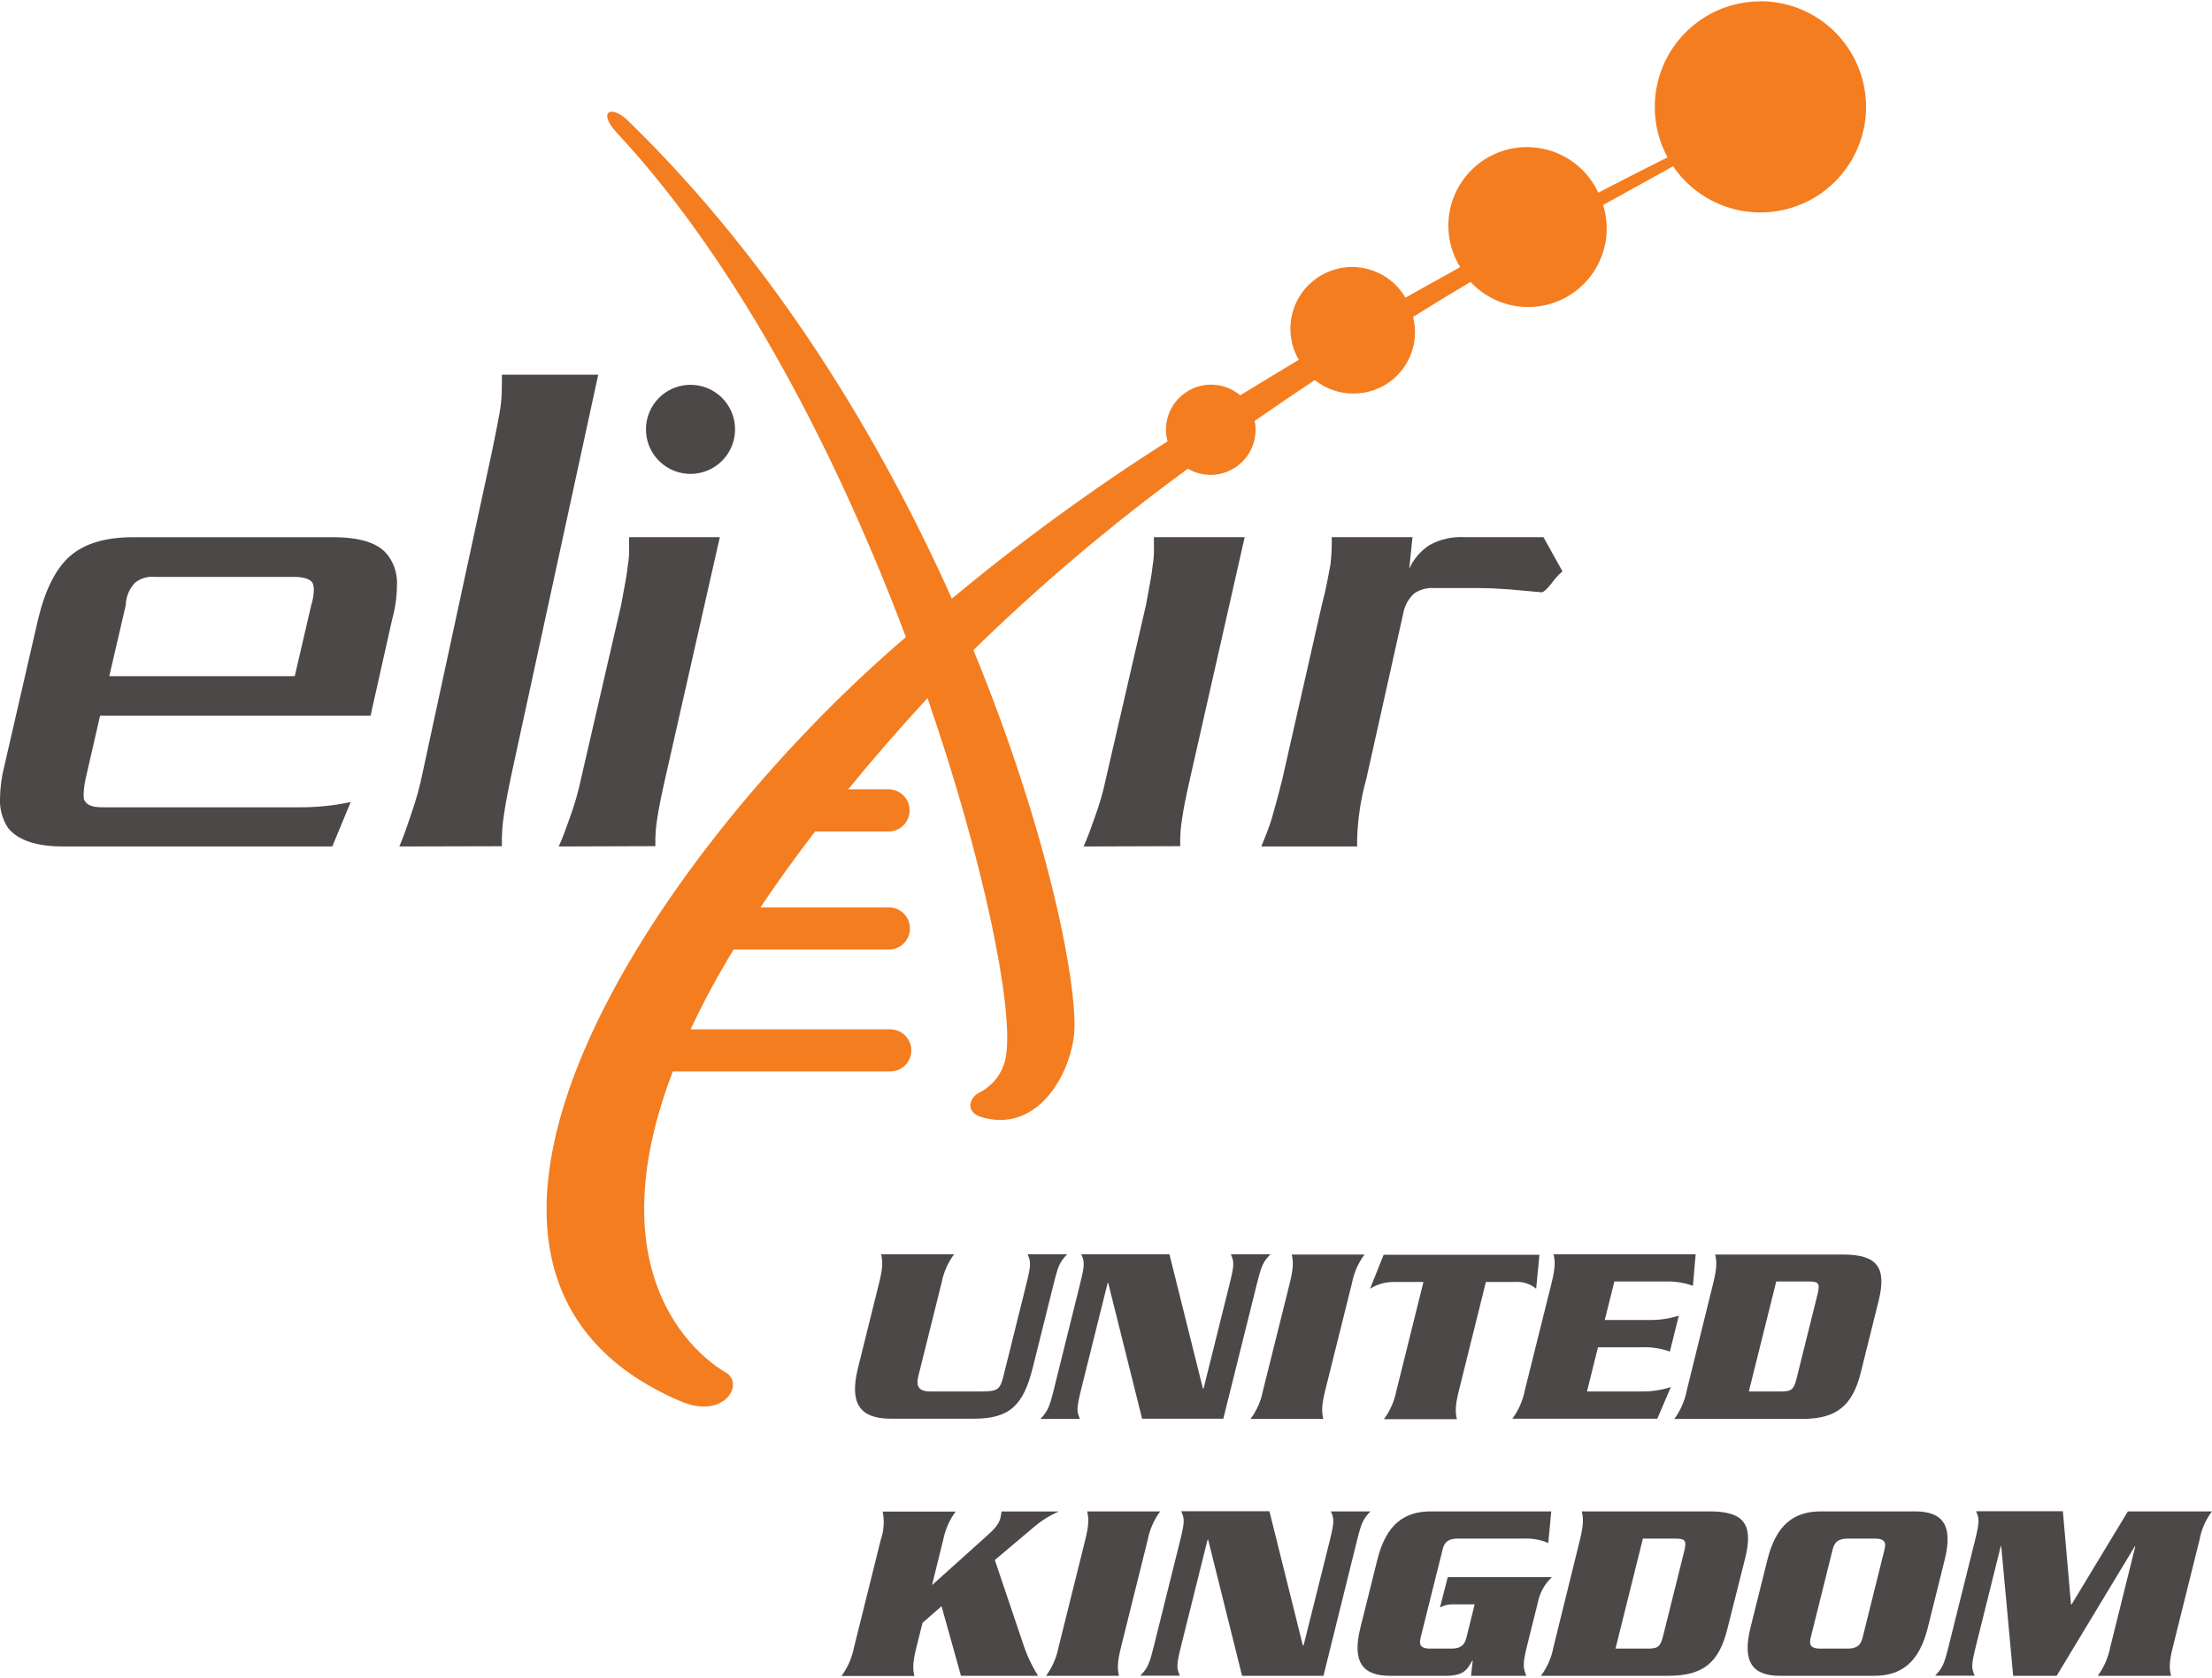
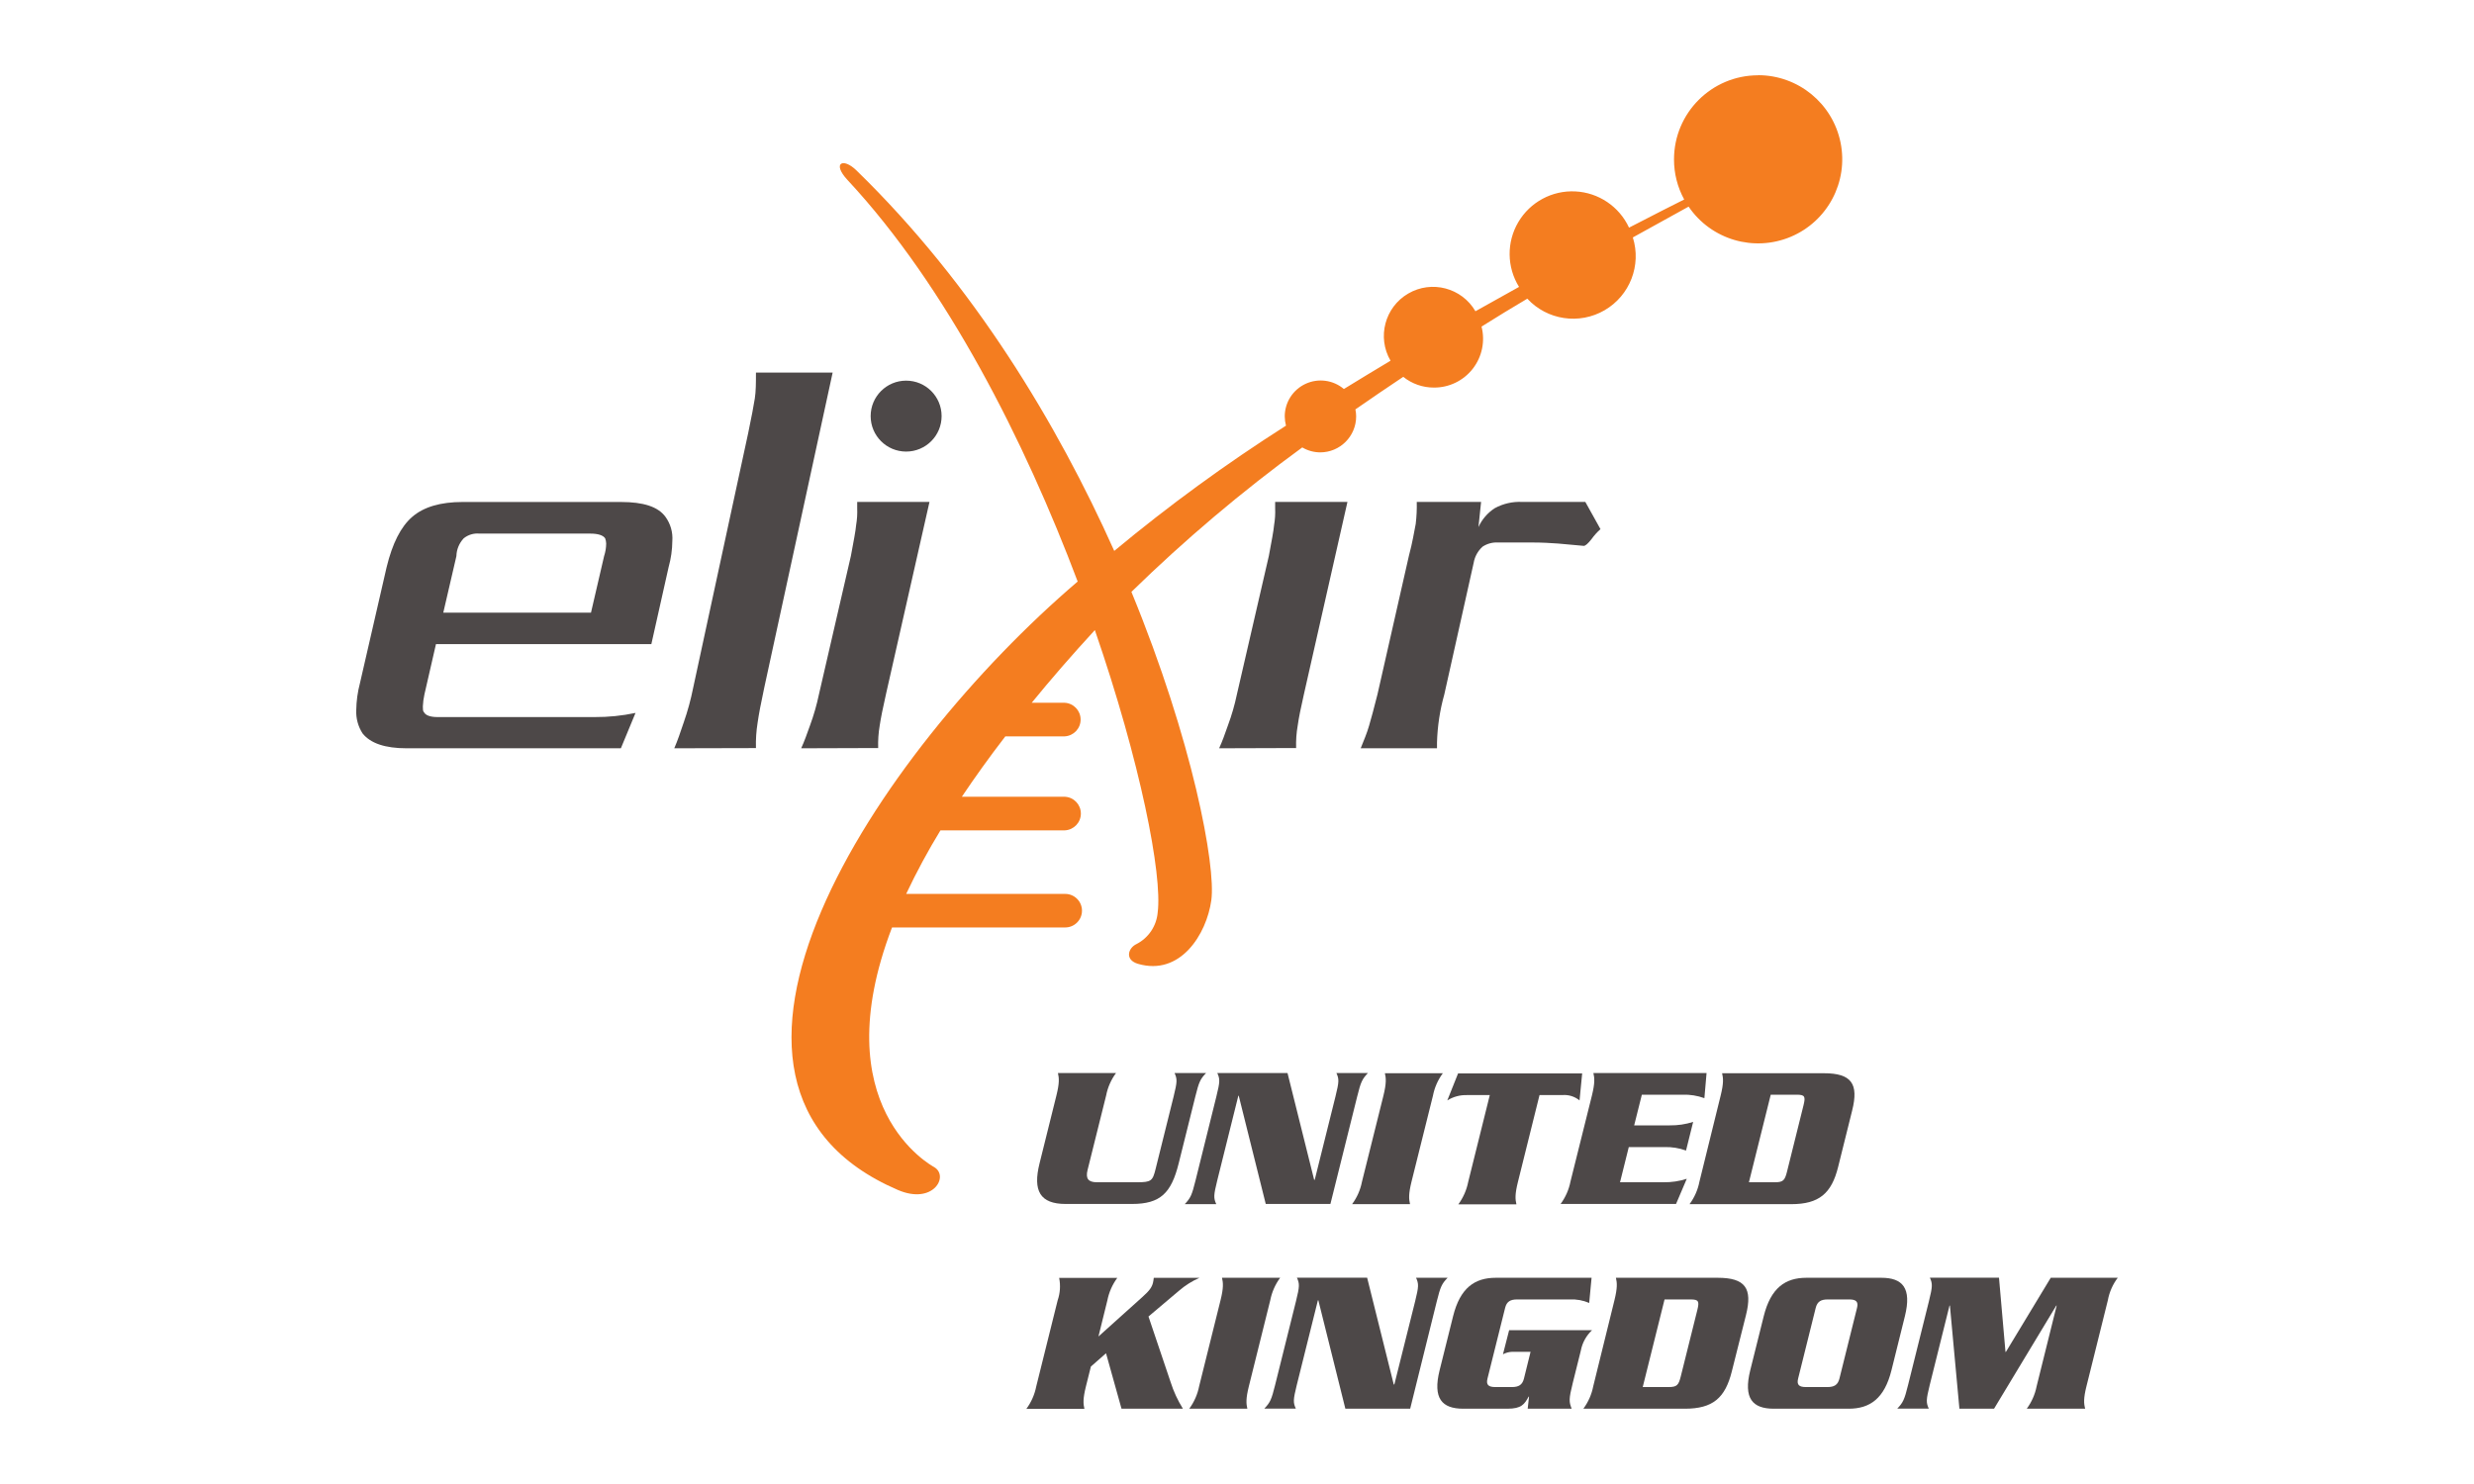
- <svg xmlns="http://www.w3.org/2000/svg" width="356px" height="270px" viewBox="0 0 356 270" version="1.1">
-   <defs />
-   <g id="Page-1" stroke="none" stroke-width="1" fill="none" fill-rule="evenodd">
-     <g id="Nodes" transform="translate(-1, 0)">
-       <path d="M90.92,136.27 C91.55,134.9 92.08,133.42 92.72,131.61 C93.466,129.576 94.064,127.49 94.51,125.37 L100.97,97.37 C101.5,94.51 101.92,92.37 102.03,91.12 C102.218,90.004 102.289,88.871 102.24,87.74 L102.24,86.47 L116.85,86.47 L108.06,125.32 C107.433,128.073 107.01,130.19 106.79,131.67 C106.536,133.173 106.432,134.697 106.48,136.22 L90.92,136.27 Z" id="Shape" fill="#4D4848" />
-       <path d="M284.32,0.22 C274.931,0.22 267.32,7.831 267.32,17.22 C267.312,20.054 268.021,22.844 269.38,25.33 C267.69,26.18 263.75,28.15 258.23,31.02 C256.256,26.75 252.075,23.928 247.376,23.694 C242.678,23.46 238.238,25.853 235.849,29.906 C233.461,33.959 233.519,39.003 236,43 C233.16,44.573 230.223,46.213 227.19,47.92 C224.429,43.181 218.349,41.579 213.61,44.34 C208.871,47.101 207.269,53.181 210.03,57.92 C206.91,59.79 203.75,61.7 200.6,63.64 C198.441,61.813 195.417,61.406 192.852,62.597 C190.287,63.789 188.647,66.362 188.65,69.19 C188.657,69.818 188.741,70.443 188.9,71.05 C176.804,78.745 165.211,87.202 154.19,96.37 C142.7,70.69 125.77,42.5 102.19,19.55 L102.12,19.48 C99.36,16.76 97.12,17.96 100.25,21.35 L100.37,21.48 C120.37,43 136.09,74.15 146.8,102.56 C106.17,137.25 61.39,204.47 110.47,225.56 C117.62,228.63 120.88,222.75 117.8,220.94 C117.25,220.62 95.39,208.8 109.28,172.49 L144.28,172.49 C145.491,172.49 146.61,171.844 147.216,170.795 C147.821,169.746 147.821,168.454 147.216,167.405 C146.61,166.356 145.491,165.71 144.28,165.71 L112.14,165.71 C114.218,161.305 116.531,157.016 119.07,152.86 L144.23,152.86 C146.033,152.762 147.446,151.271 147.446,149.465 C147.446,147.659 146.033,146.168 144.23,146.07 L123.39,146.07 C125.99,142.19 128.9,138.12 132.18,133.86 L144.18,133.86 C145.983,133.762 147.396,132.271 147.396,130.465 C147.396,128.659 145.983,127.168 144.18,127.07 L137.51,127.07 C141.31,122.403 145.523,117.55 150.15,112.51 L150.27,112.37 C159.49,139.09 163.95,161.87 162.97,169.47 C162.736,172.186 161.124,174.592 158.7,175.84 C156.98,176.65 156.27,179.03 158.97,179.84 C167.56,182.37 172.86,173.84 173.81,166.99 C174.76,160.14 170.07,134.8 157.66,104.65 C168.458,94.105 179.998,84.346 192.19,75.45 C193.287,76.098 194.536,76.443 195.81,76.45 C199.821,76.45 203.074,73.201 203.08,69.19 C203.081,68.709 203.031,68.23 202.93,67.76 C206.183,65.5 209.407,63.307 212.6,61.18 C214.352,62.588 216.533,63.354 218.78,63.35 C221.846,63.375 224.749,61.975 226.637,59.56 C228.525,57.144 229.184,53.989 228.42,51.02 C231.607,49.02 234.69,47.14 237.67,45.38 C241.688,49.715 248.174,50.688 253.286,47.72 C258.398,44.753 260.772,38.639 259,33 C264.4,30 268.34,27.86 270.27,26.77 C274.825,33.458 283.462,36.008 290.919,32.867 C298.376,29.726 302.586,21.765 300.984,13.834 C299.382,5.903 292.411,0.2 284.32,0.2 L284.32,0.22 Z" id="Shape" fill="#F47D20" />
-       <path d="M54.48,136.27 L11.18,136.27 C6.84,136.27 3.88,135.27 2.28,133.27 C1.369,131.866 0.921,130.212 1,128.54 C1.027,126.717 1.275,124.903 1.74,123.14 L7.14,99.64 C8.3,94.88 9.99,91.49 12.32,89.48 C14.65,87.47 18.04,86.48 22.49,86.48 L54.49,86.48 C59.04,86.48 62,87.43 63.49,89.48 C64.515,90.888 65.007,92.613 64.88,94.35 C64.863,96.139 64.611,97.917 64.13,99.64 L60.64,115.21 L17.11,115.21 L14.78,125.37 C14.602,126.169 14.495,126.982 14.46,127.8 C14.46,128.33 14.46,128.8 14.68,128.96 C14.99,129.6 15.94,129.96 17.43,129.96 L49.18,129.96 C51.955,129.977 54.725,129.695 57.44,129.12 L54.48,136.27 Z M51.09,97.42 C51.361,96.6 51.502,95.743 51.51,94.88 C51.503,94.517 51.432,94.158 51.3,93.82 C50.88,93.19 49.82,92.87 48.3,92.87 L25.89,92.87 C24.75,92.762 23.613,93.103 22.72,93.82 C21.8,94.797 21.273,96.079 21.24,97.42 L18.59,108.85 L48.44,108.85 L51.09,97.42 Z" id="Shape" fill="#4D4848" />
-       <path d="M65.27,136.27 C65.94,134.73 66.5,133.07 67.18,131.05 C67.979,128.764 68.617,126.425 69.09,124.05 L80.21,72.55 C80.88,69.34 81.33,66.97 81.55,65.55 C81.77,64.13 81.78,62.46 81.78,60.32 L97.28,60.32 L83.46,124 C82.793,127.093 82.343,129.47 82.11,131.13 C81.84,132.816 81.729,134.523 81.78,136.23 L65.27,136.27 Z" id="Shape" fill="#4D4848" />
-       <path d="M243.89,94.88 C242.3,94.77 240.71,94.67 238.89,94.67 L231.8,94.67 C230.68,94.597 229.567,94.892 228.63,95.51 C227.678,96.37 227.044,97.525 226.83,98.79 L220.9,125.37 C220.008,128.544 219.511,131.815 219.42,135.11 L219.42,136.27 L204,136.27 C204.63,134.68 205.27,133.2 205.69,131.72 C206.11,130.24 206.69,128.22 207.39,125.37 L213.74,97.37 C214.48,94.62 214.8,92.5 215.12,90.91 C215.295,89.437 215.365,87.953 215.33,86.47 L228.33,86.47 L227.8,91.55 C228.509,89.994 229.647,88.673 231.08,87.74 C232.795,86.802 234.738,86.362 236.69,86.47 L249.4,86.47 L252.46,91.97 C251.788,92.568 251.184,93.239 250.66,93.97 C249.92,94.92 249.4,95.35 249.08,95.35 C247.17,95.2 245.47,95 243.89,94.88 L243.89,94.88 Z" id="Shape" fill="#4D4848" />
-       <path d="M175.39,136.27 C176.02,134.9 176.55,133.42 177.18,131.61 C177.934,129.578 178.536,127.492 178.98,125.37 L185.44,97.37 C185.97,94.51 186.39,92.37 186.5,91.12 C186.688,90.004 186.759,88.871 186.71,87.74 L186.71,86.47 L201.32,86.47 L192.53,125.32 C191.9,128.07 191.47,130.19 191.27,131.67 C191.008,133.172 190.901,134.696 190.95,136.22 L175.39,136.27 Z" id="Shape" fill="#4D4848" />
-       <path d="M119.3,69.11 C119.304,72.012 117.559,74.63 114.878,75.742 C112.198,76.855 109.112,76.242 107.06,74.19 C105.008,72.138 104.395,69.052 105.508,66.372 C106.62,63.691 109.238,61.946 112.14,61.95 C116.094,61.95 119.3,65.156 119.3,69.11 L119.3,69.11 Z" id="Shape" fill="#4D4848" />
-       <path d="M158.86,224 C161.67,224 161.95,223.71 162.54,221.35 L166.19,206.67 C166.93,203.67 166.94,203.16 166.38,201.92 L172.75,201.92 C171.57,203.16 171.32,203.69 170.58,206.67 L167.21,220.2 C165.71,226.2 163.52,228.39 157.77,228.39 L144.37,228.39 C139.2,228.39 137.71,225.74 139.09,220.2 L142.5,206.47 C143.13,203.94 143.05,202.95 142.81,201.92 L154.55,201.92 C153.55,203.267 152.867,204.822 152.55,206.47 L148.8,221.52 C148.37,223.26 148.93,224 150.7,224 L158.86,224 Z" id="Shape" fill="#4D4848" />
-       <path d="M179.35,206.51 L179.27,206.51 L175,223.67 C174.26,226.67 174.25,227.18 174.81,228.43 L168.44,228.43 C169.61,227.18 169.87,226.65 170.61,223.67 L174.83,206.67 C175.57,203.67 175.58,203.16 175.02,201.92 L189.21,201.92 L194.59,223.5 L194.71,223.5 L198.9,206.67 C199.64,203.67 199.65,203.16 199.09,201.92 L205.46,201.92 C204.29,203.16 204.03,203.69 203.29,206.67 L197.88,228.39 L184.81,228.39 L179.35,206.51 Z" id="Shape" fill="#4D4848" />
-       <path d="M202.26,228.43 C203.26,227.083 203.944,225.528 204.26,223.88 L208.59,206.51 C209.21,203.98 209.13,202.99 208.89,201.96 L220.6,201.96 C219.6,203.307 218.916,204.862 218.6,206.51 L214.27,223.88 C213.65,226.4 213.73,227.39 213.97,228.43 L202.26,228.43 Z" id="Shape" fill="#4D4848" />
-       <path d="M248.76,202 L248.23,207.46 C247.251,206.652 245.993,206.264 244.73,206.38 L240.14,206.38 L235.78,223.92 C235.15,226.44 235.23,227.43 235.47,228.47 L223.73,228.47 C224.722,227.118 225.405,225.565 225.73,223.92 L230.09,206.38 L225.5,206.38 C224.089,206.334 222.696,206.71 221.5,207.46 L223.68,202 L248.76,202 Z" id="Shape" fill="#4D4848" />
-       <path d="M265.18,224 C266.781,224.029 268.376,223.793 269.9,223.3 L267.73,228.39 L244.4,228.39 C245.396,227.041 246.08,225.486 246.4,223.84 L250.73,206.47 C251.35,203.94 251.27,202.95 251.03,201.92 L273.9,201.92 L273.46,207 C272.048,206.489 270.551,206.251 269.05,206.3 L260.82,206.3 L259.27,212.5 L266.47,212.5 C268.071,212.522 269.665,212.286 271.19,211.8 L269.75,217.59 C268.351,217.081 266.868,216.844 265.38,216.89 L258.18,216.89 L256.41,224 L265.18,224 Z" id="Shape" fill="#4D4848" />
-       <path d="M276.74,206.51 C277.37,203.98 277.28,202.99 277.04,201.96 L297.6,201.96 C303.22,201.96 304.67,204.11 303.33,209.48 L300.49,220.9 C299.16,226.27 296.63,228.43 291.01,228.43 L270.46,228.43 C271.456,227.08 272.139,225.526 272.46,223.88 L276.74,206.51 Z M282.46,224 L287.72,224 C289.37,224 289.72,223.63 290.16,221.85 L293.49,208.45 C293.93,206.67 293.78,206.3 292.12,206.3 L286.87,206.3 L282.46,224 Z" id="Shape" fill="#4D4848" />
-       <path d="M165.57,264.36 C166.172,266.264 167.012,268.086 168.07,269.78 L155.66,269.78 L152.53,258.57 L149.47,261.26 L148.47,265.26 C147.84,267.78 147.92,268.78 148.16,269.81 L136.43,269.81 C137.424,268.459 138.107,266.906 138.43,265.26 L142.75,247.89 C143.255,246.428 143.362,244.857 143.06,243.34 L154.8,243.34 C153.806,244.691 153.123,246.244 152.8,247.89 L151,255.18 L159.9,247.18 C161.39,245.85 161.8,245.18 162.02,244.32 C162.093,243.99 162.147,243.656 162.18,243.32 L171.41,243.32 C169.91,243.978 168.518,244.858 167.28,245.93 L161.11,251.14 L165.57,264.36 Z" id="Shape" fill="#4D4848" />
-       <path d="M169.35,269.78 C170.344,268.429 171.027,266.876 171.35,265.23 L175.67,247.86 C176.3,245.34 176.21,244.34 175.97,243.31 L187.72,243.31 C186.726,244.661 186.043,246.214 185.72,247.86 L181.4,265.23 C180.77,267.75 180.85,268.75 181.09,269.78 L169.35,269.78 Z" id="Shape" fill="#4D4848" />
-       <path d="M195.44,247.86 L195.35,247.86 L191.08,265 C190.34,268 190.33,268.52 190.89,269.76 L184.52,269.76 C185.7,268.52 185.96,267.98 186.7,265 L190.92,248.05 C191.66,245.05 191.67,244.53 191.11,243.29 L205.3,243.29 L210.68,264.88 L210.8,264.88 L215,248.07 C215.74,245.07 215.75,244.55 215.19,243.31 L221.56,243.31 C220.38,244.55 220.12,245.09 219.38,248.07 L214,269.78 L200.9,269.78 L195.44,247.86 Z" id="Shape" fill="#4D4848" />
-       <path d="M250.76,253.9 C249.585,255.001 248.79,256.448 248.49,258.03 L246.86,264.57 C246.05,267.84 246.08,268.37 246.64,269.78 L237.75,269.78 L238.02,267.34 L237.94,267.34 C237.1,268.87 236.51,269.78 233.65,269.78 L224.72,269.78 C220.42,269.78 218.53,267.71 219.95,262 L222.67,251.09 C224.09,245.38 227.01,243.31 231.31,243.31 L250.66,243.31 L250.18,248.4 C248.957,247.872 247.63,247.63 246.3,247.69 L235.59,247.69 C234.27,247.69 233.5,248.11 233.19,249.39 L229.62,263.7 C229.3,264.98 229.86,265.4 231.19,265.4 L234.58,265.4 C235.9,265.4 236.67,264.98 236.99,263.7 L238.33,258.28 L234.57,258.28 C233.933,258.305 233.31,258.476 232.75,258.78 L234,253.9 L250.76,253.9 Z" id="Shape" fill="#4D4848" />
-       <path d="M255.28,247.86 C255.9,245.34 255.82,244.34 255.58,243.31 L276.14,243.31 C281.76,243.31 283.21,245.46 281.87,250.84 L279,262.25 C277.66,267.63 275.14,269.78 269.52,269.78 L249,269.78 C249.998,268.432 250.682,266.877 251,265.23 L255.28,247.86 Z M261,265.4 L266.25,265.4 C267.91,265.4 268.25,265.02 268.69,263.24 L272.03,249.84 C272.47,248.07 272.31,247.69 270.66,247.69 L265.41,247.69 L261,265.4 Z" id="Shape" fill="#4D4848" />
-       <path d="M285.45,251.09 C286.87,245.38 289.78,243.31 294.08,243.31 L309.22,243.31 C313.52,243.31 315.4,245.38 313.98,251.09 L311.27,262 C309.85,267.71 306.93,269.78 302.63,269.78 L287.49,269.78 C283.19,269.78 281.31,267.71 282.73,262 L285.45,251.09 Z M292.4,263.7 C292.08,264.98 292.64,265.4 293.96,265.4 L298.35,265.4 C299.67,265.4 300.43,264.98 300.75,263.7 L304.31,249.39 C304.63,248.11 304.07,247.69 302.75,247.69 L298.37,247.69 C297.04,247.69 296.28,248.11 295.96,249.39 L292.4,263.7 Z" id="Shape" fill="#4D4848" />
-       <path d="M343.46,243.31 L357,243.31 C355.987,244.65 355.302,246.208 355,247.86 L350.68,265.23 C350.05,267.75 350.14,268.75 350.42,269.78 L338.61,269.78 C339.604,268.429 340.287,266.876 340.61,265.23 L344.66,248.93 L344.58,248.93 L332,269.78 L325,269.78 L323.08,248.93 L323,248.93 L319,265 C318.26,268 318.25,268.52 318.81,269.76 L312.44,269.76 C313.62,268.52 313.88,267.98 314.62,265 L318.84,248.05 C319.58,245.05 319.59,244.53 319.03,243.29 L333,243.29 L334.31,258.29 L334.4,258.29 L343.46,243.31 Z" id="Shape" fill="#4D4848" />
-     </g>
+ <svg xmlns="http://www.w3.org/2000/svg" width="500" height="300" viewBox="0 100 500 300">
+   <defs>
+     <style>.cls-1{fill:#4d4848;}.cls-2{fill:#f47d20;}</style>
+   </defs>
+   <g id="Nodes">
+     <path class="cls-1" d="M161.92,251.27c.63-1.37,1.16-2.85,1.8-4.66a45.12,45.12,0,0,0,1.79-6.24l6.46-28c.53-2.86.95-5,1.06-6.25a16.14,16.14,0,0,0,.21-3.38v-1.27h14.61l-8.79,38.85q-.94,4.13-1.27,6.35a23,23,0,0,0-.31,4.55Z" />
+     <path class="cls-2" d="M355.32,115.22a17,17,0,0,0-17,17,16.81,16.81,0,0,0,2.06,8.11c-1.69.85-5.63,2.82-11.15,5.69A12.65,12.65,0,1,0,307,158q-4.26,2.36-8.81,4.92a9.93,9.93,0,0,0-17.16,10c-3.12,1.87-6.28,3.78-9.43,5.72a7.26,7.26,0,0,0-11.95,5.55,7.65,7.65,0,0,0,.25,1.86,337.79,337.79,0,0,0-34.71,25.32c-11.49-25.68-28.42-53.87-52-76.82l-.07-.07c-2.76-2.72-5-1.52-1.87,1.87l.12.13c20,21.52,35.72,52.67,46.43,81.08-40.63,34.69-85.41,101.91-36.33,123,7.15,3.07,10.41-2.81,7.33-4.62-.55-.32-22.41-12.14-8.52-48.45h35a3.39,3.39,0,1,0,0-6.78H183.14a135.68,135.68,0,0,1,6.93-12.85h25.16a3.4,3.4,0,0,0,0-6.79H194.39c2.6-3.88,5.51-7.95,8.79-12.21h12a3.4,3.4,0,0,0,0-6.79h-6.67q5.7-7,12.64-14.56l.12-.14c9.22,26.72,13.68,49.5,12.7,57.1a7.93,7.93,0,0,1-4.27,6.37c-1.72.81-2.43,3.19.27,4,8.59,2.53,13.89-6,14.84-12.85s-3.74-32.19-16.15-62.34a316.1,316.1,0,0,1,34.53-29.2,7.19,7.19,0,0,0,3.62,1,7.27,7.27,0,0,0,7.27-7.26,6.74,6.74,0,0,0-.15-1.43q4.88-3.39,9.67-6.58a9.84,9.84,0,0,0,6.18,2.17,9.87,9.87,0,0,0,9.64-12.33q4.78-3,9.25-5.64A12.64,12.64,0,0,0,330,148c5.4-3,9.34-5.14,11.27-6.23a17,17,0,1,0,14.05-26.57Z" />
+     <path class="cls-1" d="M125.48,251.27H82.18c-4.34,0-7.3-1-8.9-3A8,8,0,0,1,72,243.54a22.47,22.47,0,0,1,.74-5.4l5.4-23.5c1.16-4.76,2.85-8.15,5.18-10.16s5.72-3,10.17-3h32c4.55,0,7.51.95,9,3a7.36,7.36,0,0,1,1.39,4.87,20.42,20.42,0,0,1-.75,5.29l-3.49,15.57H88.11l-2.33,10.16a14,14,0,0,0-.32,2.43c0,.53,0,1,.22,1.16.31.64,1.26,1,2.75,1h31.75a38.76,38.76,0,0,0,8.26-.84Zm-3.39-38.85a8.34,8.34,0,0,0,.42-2.54,3.07,3.07,0,0,0-.21-1.06c-.42-.63-1.48-.95-3-.95H96.89a4.4,4.4,0,0,0-3.17.95,5.45,5.45,0,0,0-1.48,3.6l-2.65,11.43h29.85Z" />
+     <path class="cls-1" d="M136.27,251.27c.67-1.54,1.23-3.2,1.91-5.22a52,52,0,0,0,1.91-7l11.12-51.5c.67-3.21,1.12-5.58,1.34-7s.23-3.09.23-5.23h15.5L154.46,239q-1,4.64-1.35,7.13a27.12,27.12,0,0,0-.33,5.1Z" />
+     <path class="cls-1" d="M314.89,209.88c-1.59-.11-3.18-.21-5-.21h-7.09a5.15,5.15,0,0,0-3.17.84,5.7,5.7,0,0,0-1.8,3.28l-5.93,26.58a40.11,40.11,0,0,0-1.48,9.74v1.16H275c.63-1.59,1.27-3.07,1.69-4.55s1-3.5,1.7-6.35l6.35-28c.74-2.75,1.06-4.87,1.38-6.46a31.44,31.44,0,0,0,.21-4.44h13l-.53,5.08a9,9,0,0,1,3.28-3.81,10.48,10.48,0,0,1,5.61-1.27H320.4l3.06,5.5a12.16,12.16,0,0,0-1.8,2c-.74.95-1.26,1.38-1.58,1.38C318.17,210.2,316.47,210,314.89,209.88Z" />
+     <path class="cls-1" d="M246.39,251.27c.63-1.37,1.16-2.85,1.79-4.66a43.67,43.67,0,0,0,1.8-6.24l6.46-28c.53-2.86.95-5,1.06-6.25a16.14,16.14,0,0,0,.21-3.38v-1.27h14.61l-8.79,38.85c-.63,2.75-1.06,4.87-1.26,6.35a22.31,22.31,0,0,0-.32,4.55Z" />
+     <path class="cls-1" d="M190.3,184.11a7.17,7.17,0,1,1-7.16-7.16A7.16,7.16,0,0,1,190.3,184.11Z" />
+     <path class="cls-1" d="M229.86,339c2.81,0,3.09-.29,3.68-2.65l3.65-14.68c.74-3,.75-3.51.19-4.75h6.37c-1.18,1.24-1.43,1.77-2.17,4.75l-3.37,13.53c-1.5,6-3.69,8.19-9.44,8.19h-13.4c-5.17,0-6.66-2.65-5.28-8.19l3.41-13.73c.63-2.53.55-3.52.31-4.55h11.74a11.18,11.18,0,0,0-2,4.55l-3.75,15.05c-.43,1.74.13,2.48,1.9,2.48Z" />
+     <path class="cls-1" d="M250.35,321.51h-.08L246,338.67c-.74,3-.75,3.51-.19,4.76h-6.37c1.17-1.25,1.43-1.78,2.17-4.76l4.22-17c.74-3,.75-3.51.19-4.75h14.19l5.38,21.58h.12l4.19-16.83c.74-3,.75-3.51.19-4.75h6.37c-1.17,1.24-1.43,1.77-2.17,4.75l-5.41,21.72H255.81Z" />
+     <path class="cls-1" d="M273.26,343.43a11.16,11.16,0,0,0,2-4.55l4.33-17.37c.62-2.53.54-3.52.3-4.55H291.6a11.16,11.16,0,0,0-2,4.55l-4.33,17.37c-.62,2.52-.54,3.51-.3,4.55Z" />
+     <path class="cls-1" d="M319.76,317l-.53,5.46a4.81,4.81,0,0,0-3.5-1.08h-4.59l-4.36,17.54c-.63,2.52-.55,3.51-.31,4.55H294.73a11.44,11.44,0,0,0,2-4.55l4.36-17.54h-4.59a7.09,7.09,0,0,0-4,1.08l2.18-5.46Z" />
+     <path class="cls-1" d="M336.18,339a14.47,14.47,0,0,0,4.72-.7l-2.17,5.09H315.4a11.29,11.29,0,0,0,2-4.55l4.33-17.37c.62-2.53.54-3.52.3-4.55H344.9l-.44,5.08a11.82,11.82,0,0,0-4.41-.7h-8.23l-1.55,6.2h7.2a14.87,14.87,0,0,0,4.72-.7l-1.44,5.79a11.73,11.73,0,0,0-4.37-.7h-7.2L327.41,339Z" />
+     <path class="cls-1" d="M347.74,321.51c.63-2.53.54-3.52.3-4.55H368.6c5.62,0,7.07,2.15,5.73,7.52l-2.84,11.42c-1.33,5.37-3.86,7.53-9.48,7.53H341.46a11.31,11.31,0,0,0,2-4.55ZM353.46,339h5.26c1.65,0,2-.37,2.44-2.15l3.33-13.4c.44-1.78.29-2.15-1.37-2.15h-5.25Z" />
+     <path class="cls-1" d="M236.57,379.36a23.78,23.78,0,0,0,2.5,5.42H226.66l-3.13-11.21-3.06,2.69-1,4c-.63,2.52-.55,3.52-.31,4.55H207.43a11.37,11.37,0,0,0,2-4.55l4.32-17.37a8.73,8.73,0,0,0,.31-4.55h11.74a11.37,11.37,0,0,0-2,4.55L222,370.18l8.9-8c1.49-1.33,1.9-2,2.12-2.86a8.5,8.5,0,0,0,.16-1h9.23a16.34,16.34,0,0,0-4.13,2.61l-6.17,5.21Z" />
+     <path class="cls-1" d="M240.35,384.78a11.37,11.37,0,0,0,2-4.55l4.32-17.37c.63-2.52.54-3.52.3-4.55h11.75a11.37,11.37,0,0,0-2,4.55l-4.32,17.37c-.63,2.52-.55,3.52-.31,4.55Z" />
+     <path class="cls-1" d="M266.44,362.86h-.09L262.08,380c-.74,3-.75,3.52-.19,4.76h-6.37c1.18-1.24,1.44-1.78,2.18-4.76l4.22-16.95c.74-3,.75-3.52.19-4.76H276.3l5.38,21.59h.12L286,363.07c.74-3,.75-3.52.19-4.76h6.37c-1.18,1.24-1.44,1.78-2.18,4.76L285,384.78H271.9Z" />
+     <path class="cls-1" d="M321.76,368.9a7.6,7.6,0,0,0-2.27,4.13l-1.63,6.54c-.81,3.27-.78,3.8-.22,5.21h-8.89l.27-2.44h-.08c-.84,1.53-1.43,2.44-4.29,2.44h-8.93c-4.3,0-6.19-2.07-4.77-7.78l2.72-10.91c1.42-5.71,4.34-7.78,8.64-7.78h19.35l-.48,5.09a8.79,8.79,0,0,0-3.88-.71H306.59c-1.32,0-2.09.42-2.4,1.7l-3.57,14.31c-.32,1.28.24,1.7,1.57,1.7h3.39c1.32,0,2.09-.42,2.41-1.7l1.34-5.42h-3.76a4.16,4.16,0,0,0-1.82.5L305,368.9Z" />
+     <path class="cls-1" d="M326.28,362.86c.62-2.52.54-3.52.3-4.55h20.56c5.62,0,7.07,2.15,5.73,7.53L350,377.25c-1.34,5.38-3.86,7.53-9.48,7.53H320a11.23,11.23,0,0,0,2-4.55ZM332,380.4h5.25c1.66,0,2-.38,2.44-2.16l3.34-13.4c.44-1.77.28-2.15-1.37-2.15h-5.25Z" />
+     <path class="cls-1" d="M356.45,366.09c1.42-5.71,4.33-7.78,8.63-7.78h15.14c4.3,0,6.18,2.07,4.76,7.78L382.27,377c-1.42,5.71-4.34,7.78-8.64,7.78H358.49c-4.3,0-6.18-2.07-4.76-7.78Zm6.95,12.61c-.32,1.28.24,1.7,1.56,1.7h4.39c1.32,0,2.08-.42,2.4-1.7l3.56-14.31c.32-1.28-.24-1.7-1.56-1.7h-4.38c-1.33,0-2.09.42-2.41,1.7Z" />
+     <path class="cls-1" d="M414.46,358.31H428a10.76,10.76,0,0,0-2,4.55l-4.32,17.37c-.63,2.52-.54,3.52-.26,4.55H409.61a11.37,11.37,0,0,0,2-4.55l4.05-16.3h-.08L403,384.78h-7l-1.92-20.85H394L390,380c-.74,3-.75,3.52-.19,4.76h-6.37c1.18-1.24,1.44-1.78,2.18-4.76l4.22-16.95c.74-3,.75-3.52.19-4.76H404l1.31,15h.09Z" />
  </g>
</svg>
